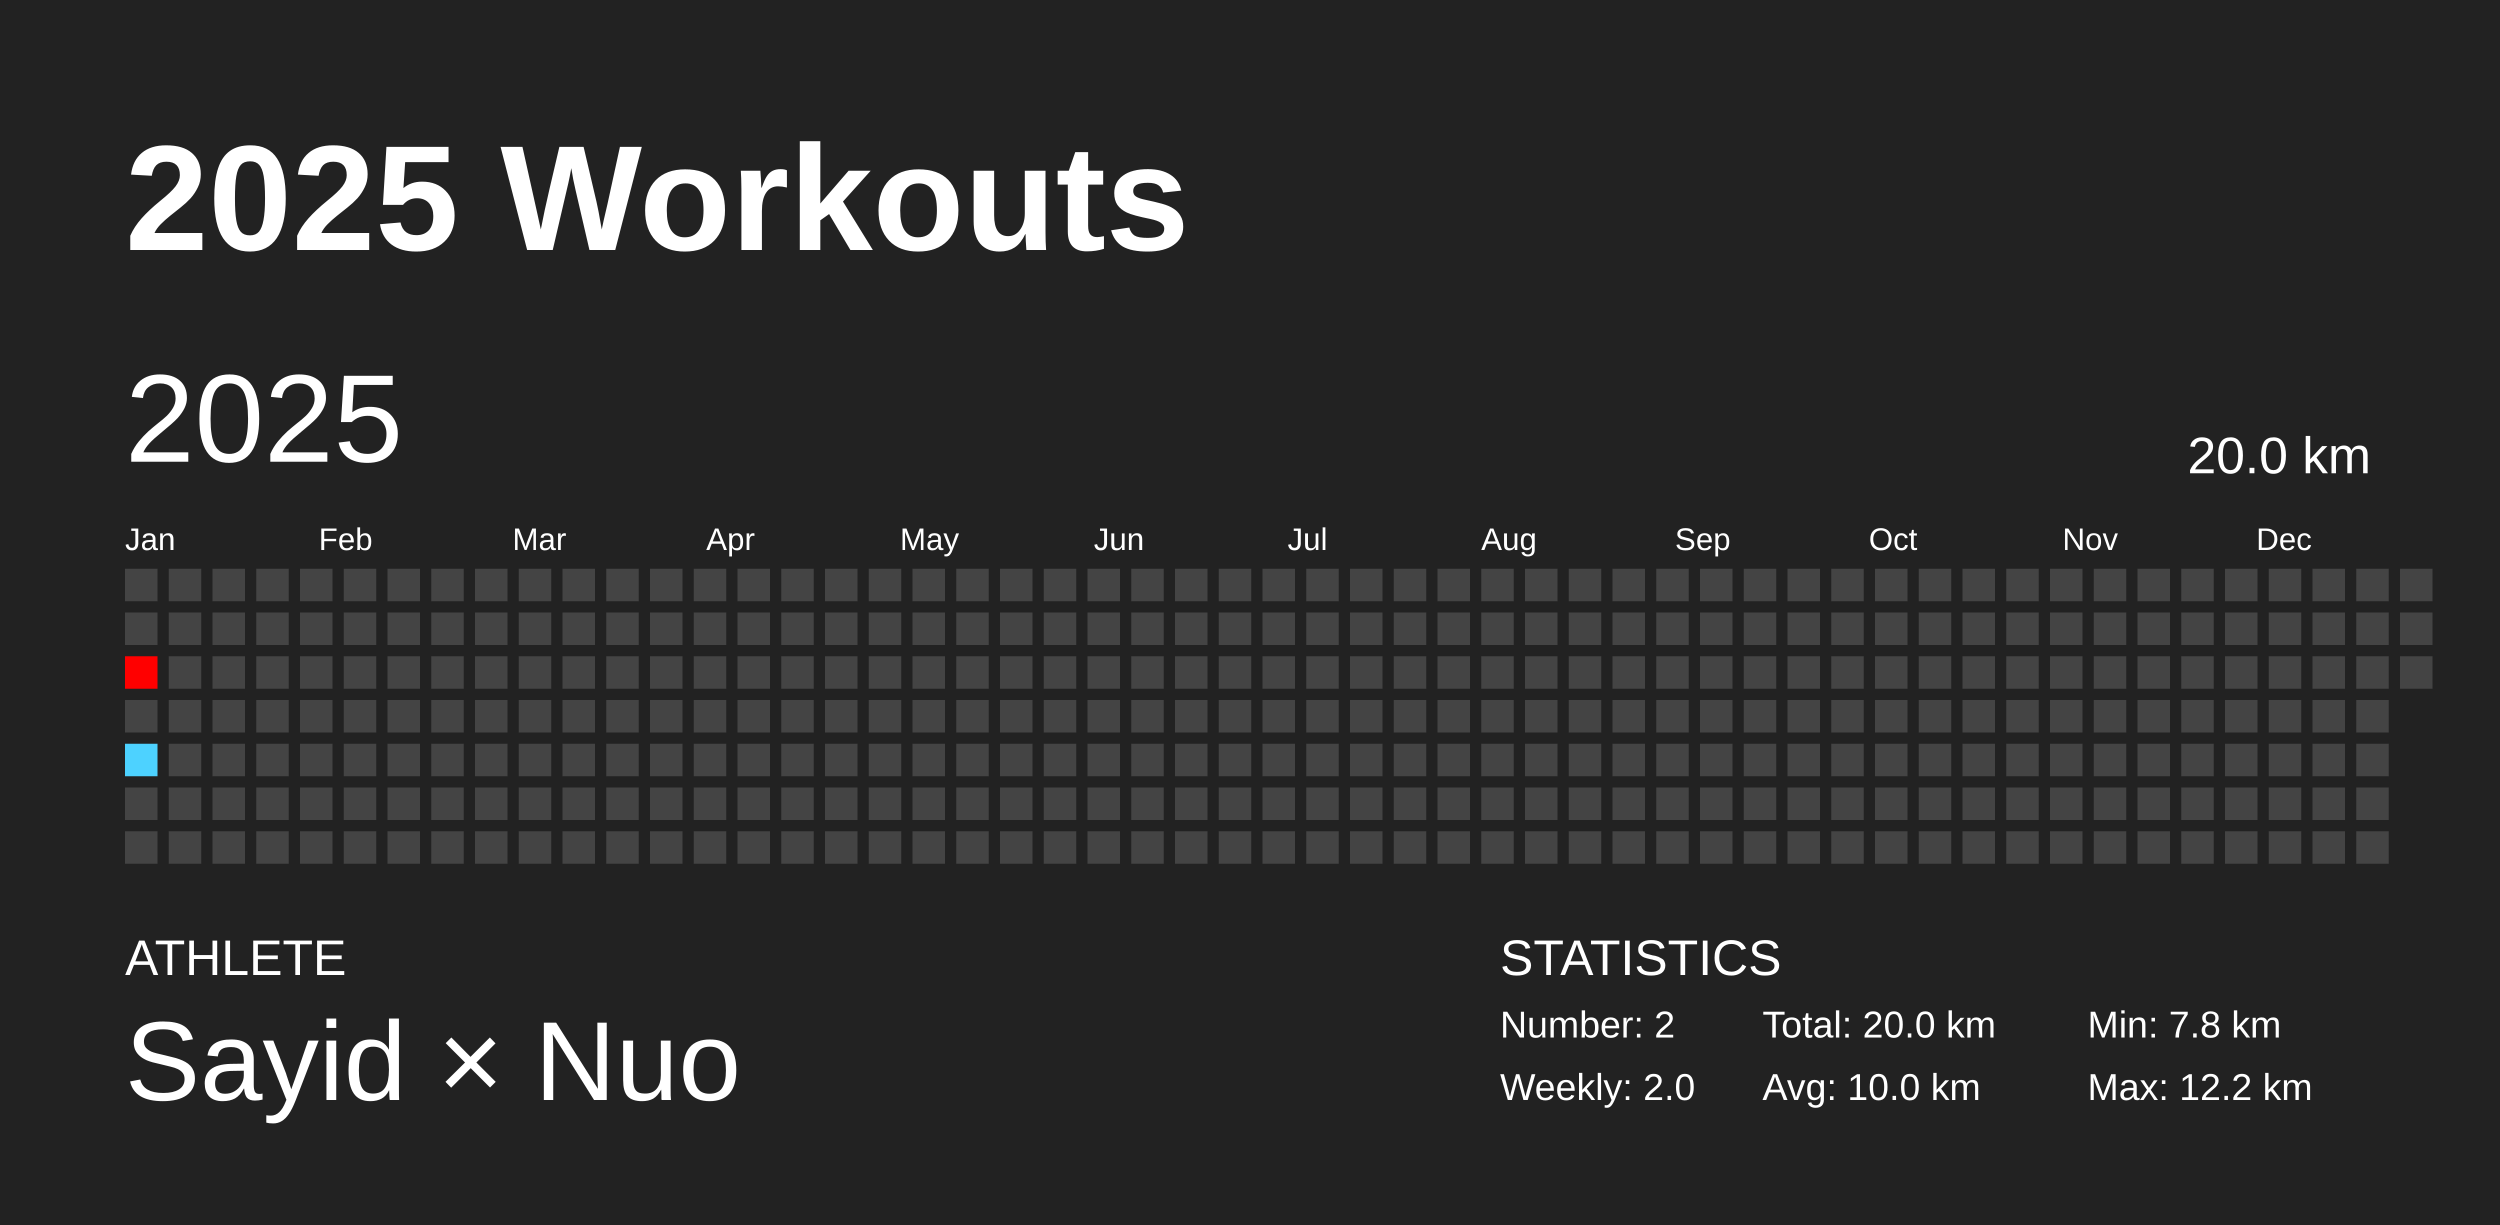
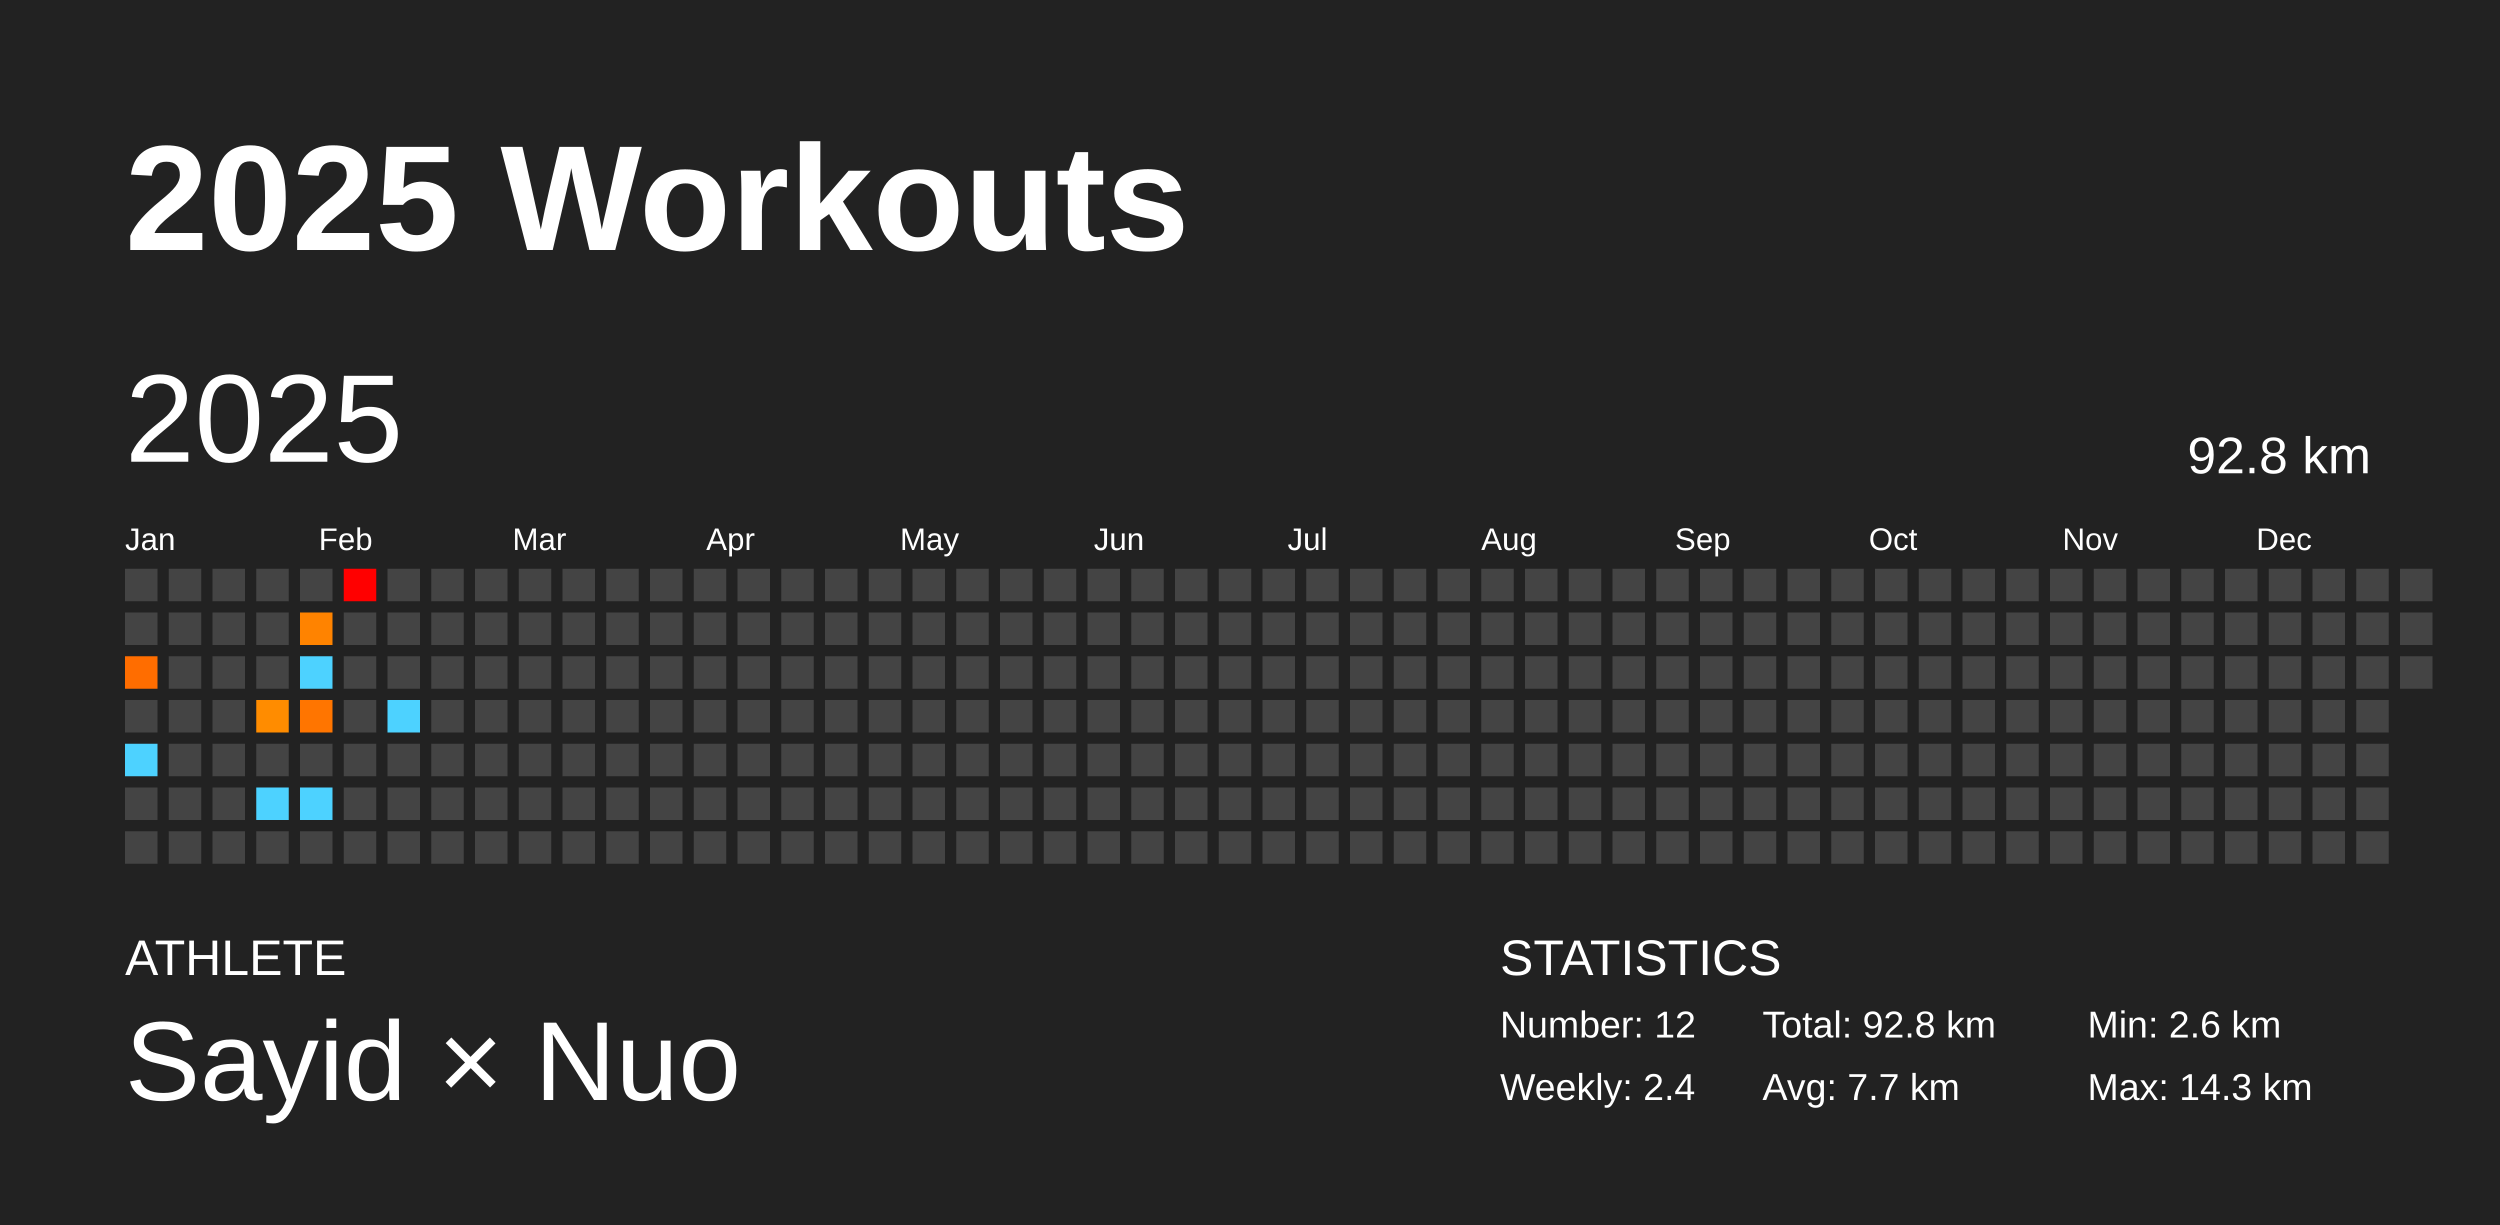
<svg xmlns="http://www.w3.org/2000/svg" baseProfile="full" height="98mm" version="1.1" viewBox="0,0,200,98" width="200mm">
  <defs />
  <rect fill="#222222" height="98" width="200" x="0" y="0" />
  <text fill="#FFFFFF" style="font-size:12px; font-family:Arial; font-weight:bold;" x="10" y="20">2025 Workouts</text>
  <text fill="#FFFFFF" style="font-size:4px; font-family:Arial" x="10" y="78">ATHLETE</text>
  <text fill="#FFFFFF" style="font-size:9px; font-family:Arial" x="10" y="88">Sayid × Nuo</text>
  <text fill="#FFFFFF" style="font-size:4px; font-family:Arial" x="120" y="78">STATISTICS</text>
-   <text fill="#FFFFFF" style="font-size:3px; font-family:Arial" x="120" y="83">Number: 2</text>
-   <text fill="#FFFFFF" style="font-size:3px; font-family:Arial" x="120" y="88">Weekly: 2.0</text>
-   <text fill="#FFFFFF" style="font-size:3px; font-family:Arial" x="141" y="83">Total: 20.0 km</text>
-   <text fill="#FFFFFF" style="font-size:3px; font-family:Arial" x="141" y="88">Avg: 10.0 km</text>
-   <text fill="#FFFFFF" style="font-size:3px; font-family:Arial" x="167" y="83">Min: 7.8 km</text>
-   <text fill="#FFFFFF" style="font-size:3px; font-family:Arial" x="167" y="88">Max: 12.2 km</text>
+   <text fill="#FFFFFF" style="font-size:3px; font-family:Arial" x="120" y="83">Number: 12</text>
+   <text fill="#FFFFFF" style="font-size:3px; font-family:Arial" x="120" y="88">Weekly: 2.4</text>
+   <text fill="#FFFFFF" style="font-size:3px; font-family:Arial" x="141" y="83">Total: 92.8 km</text>
+   <text fill="#FFFFFF" style="font-size:3px; font-family:Arial" x="141" y="88">Avg: 7.7 km</text>
+   <text fill="#FFFFFF" style="font-size:3px; font-family:Arial" x="167" y="83">Min: 2.6 km</text>
+   <text fill="#FFFFFF" style="font-size:3px; font-family:Arial" x="167" y="88">Max: 14.3 km</text>
  <text dominant-baseline="hanging" fill="#FFFFFF" style="font-size:10.0px; font-family:Arial;" x="10" y="30">2025</text>
-   <text dominant-baseline="hanging" fill="#FFFFFF" style="font-size:4.125px; font-family:Arial;" x="175" y="35">20.0 km</text>
+   <text dominant-baseline="hanging" fill="#FFFFFF" style="font-size:4.125px; font-family:Arial;" x="175" y="35">92.8 km</text>
  <text fill="#FFFFFF" style="font-size:2.5px; font-family:Arial" x="10.0" y="44">Jan</text>
  <text fill="#FFFFFF" style="font-size:2.5px; font-family:Arial" x="25.5" y="44">Feb</text>
  <text fill="#FFFFFF" style="font-size:2.5px; font-family:Arial" x="41.0" y="44">Mar</text>
  <text fill="#FFFFFF" style="font-size:2.5px; font-family:Arial" x="56.5" y="44">Apr</text>
  <text fill="#FFFFFF" style="font-size:2.5px; font-family:Arial" x="72.0" y="44">May</text>
  <text fill="#FFFFFF" style="font-size:2.5px; font-family:Arial" x="87.5" y="44">Jun</text>
  <text fill="#FFFFFF" style="font-size:2.5px; font-family:Arial" x="103.0" y="44">Jul</text>
  <text fill="#FFFFFF" style="font-size:2.5px; font-family:Arial" x="118.5" y="44">Aug</text>
  <text fill="#FFFFFF" style="font-size:2.5px; font-family:Arial" x="134.0" y="44">Sep</text>
  <text fill="#FFFFFF" style="font-size:2.5px; font-family:Arial" x="149.5" y="44">Oct</text>
  <text fill="#FFFFFF" style="font-size:2.5px; font-family:Arial" x="165.0" y="44">Nov</text>
  <text fill="#FFFFFF" style="font-size:2.5px; font-family:Arial" x="180.5" y="44">Dec</text>
  <rect fill="#444444" height="2.6" width="2.6" x="10.0" y="45.5" />
  <rect fill="#444444" height="2.6" width="2.6" x="10.0" y="49.0" />
-   <rect fill="#ff0000" height="2.6" width="2.6" x="10.0" y="52.5" />
+   <rect fill="#ff6d00" height="2.6" width="2.6" x="10.0" y="52.5" />
  <rect fill="#444444" height="2.6" width="2.6" x="10.0" y="56.0" />
  <rect fill="#4dd2ff" height="2.6" width="2.6" x="10.0" y="59.5" />
  <rect fill="#444444" height="2.6" width="2.6" x="10.0" y="63.0" />
  <rect fill="#444444" height="2.6" width="2.6" x="10.0" y="66.5" />
  <rect fill="#444444" height="2.6" width="2.6" x="13.5" y="45.5" />
  <rect fill="#444444" height="2.6" width="2.6" x="13.5" y="49.0" />
  <rect fill="#444444" height="2.6" width="2.6" x="13.5" y="52.5" />
  <rect fill="#444444" height="2.6" width="2.6" x="13.5" y="56.0" />
  <rect fill="#444444" height="2.6" width="2.6" x="13.5" y="59.5" />
  <rect fill="#444444" height="2.6" width="2.6" x="13.5" y="63.0" />
  <rect fill="#444444" height="2.6" width="2.6" x="13.5" y="66.5" />
  <rect fill="#444444" height="2.6" width="2.6" x="17.0" y="45.5" />
  <rect fill="#444444" height="2.6" width="2.6" x="17.0" y="49.0" />
  <rect fill="#444444" height="2.6" width="2.6" x="17.0" y="52.5" />
  <rect fill="#444444" height="2.6" width="2.6" x="17.0" y="56.0" />
  <rect fill="#444444" height="2.6" width="2.6" x="17.0" y="59.5" />
  <rect fill="#444444" height="2.6" width="2.6" x="17.0" y="63.0" />
  <rect fill="#444444" height="2.6" width="2.6" x="17.0" y="66.5" />
  <rect fill="#444444" height="2.6" width="2.6" x="20.5" y="45.5" />
  <rect fill="#444444" height="2.6" width="2.6" x="20.5" y="49.0" />
  <rect fill="#444444" height="2.6" width="2.6" x="20.5" y="52.5" />
-   <rect fill="#444444" height="2.6" width="2.6" x="20.5" y="56.0" />
+   <rect fill="#ff8c00" height="2.6" width="2.6" x="20.5" y="56.0" />
  <rect fill="#444444" height="2.6" width="2.6" x="20.5" y="59.5" />
-   <rect fill="#444444" height="2.6" width="2.6" x="20.5" y="63.0" />
+   <rect fill="#4dd2ff" height="2.6" width="2.6" x="20.5" y="63.0" />
  <rect fill="#444444" height="2.6" width="2.6" x="20.5" y="66.5" />
  <rect fill="#444444" height="2.6" width="2.6" x="24.0" y="45.5" />
-   <rect fill="#444444" height="2.6" width="2.6" x="24.0" y="49.0" />
-   <rect fill="#444444" height="2.6" width="2.6" x="24.0" y="52.5" />
-   <rect fill="#444444" height="2.6" width="2.6" x="24.0" y="56.0" />
+   <rect fill="#ff8300" height="2.6" width="2.6" x="24.0" y="49.0" />
+   <rect fill="#4dd2ff" height="2.6" width="2.6" x="24.0" y="52.5" />
+   <rect fill="#ff7500" height="2.6" width="2.6" x="24.0" y="56.0" />
  <rect fill="#444444" height="2.6" width="2.6" x="24.0" y="59.5" />
-   <rect fill="#444444" height="2.6" width="2.6" x="24.0" y="63.0" />
+   <rect fill="#4dd2ff" height="2.6" width="2.6" x="24.0" y="63.0" />
  <rect fill="#444444" height="2.6" width="2.6" x="24.0" y="66.5" />
-   <rect fill="#444444" height="2.6" width="2.6" x="27.5" y="45.5" />
+   <rect fill="#ff0000" height="2.6" width="2.6" x="27.5" y="45.5" />
  <rect fill="#444444" height="2.6" width="2.6" x="27.5" y="49.0" />
  <rect fill="#444444" height="2.6" width="2.6" x="27.5" y="52.5" />
  <rect fill="#444444" height="2.6" width="2.6" x="27.5" y="56.0" />
  <rect fill="#444444" height="2.6" width="2.6" x="27.5" y="59.5" />
  <rect fill="#444444" height="2.6" width="2.6" x="27.5" y="63.0" />
  <rect fill="#444444" height="2.6" width="2.6" x="27.5" y="66.5" />
  <rect fill="#444444" height="2.6" width="2.6" x="31.0" y="45.5" />
  <rect fill="#444444" height="2.6" width="2.6" x="31.0" y="49.0" />
  <rect fill="#444444" height="2.6" width="2.6" x="31.0" y="52.5" />
-   <rect fill="#444444" height="2.6" width="2.6" x="31.0" y="56.0" />
+   <rect fill="#4dd2ff" height="2.6" width="2.6" x="31.0" y="56.0" />
  <rect fill="#444444" height="2.6" width="2.6" x="31.0" y="59.5" />
  <rect fill="#444444" height="2.6" width="2.6" x="31.0" y="63.0" />
  <rect fill="#444444" height="2.6" width="2.6" x="31.0" y="66.5" />
  <rect fill="#444444" height="2.6" width="2.6" x="34.5" y="45.5" />
  <rect fill="#444444" height="2.6" width="2.6" x="34.5" y="49.0" />
  <rect fill="#444444" height="2.6" width="2.6" x="34.5" y="52.5" />
  <rect fill="#444444" height="2.6" width="2.6" x="34.5" y="56.0" />
  <rect fill="#444444" height="2.6" width="2.6" x="34.5" y="59.5" />
  <rect fill="#444444" height="2.6" width="2.6" x="34.5" y="63.0" />
  <rect fill="#444444" height="2.6" width="2.6" x="34.5" y="66.5" />
  <rect fill="#444444" height="2.6" width="2.6" x="38.0" y="45.5" />
  <rect fill="#444444" height="2.6" width="2.6" x="38.0" y="49.0" />
  <rect fill="#444444" height="2.6" width="2.6" x="38.0" y="52.5" />
  <rect fill="#444444" height="2.6" width="2.6" x="38.0" y="56.0" />
  <rect fill="#444444" height="2.6" width="2.6" x="38.0" y="59.5" />
  <rect fill="#444444" height="2.6" width="2.6" x="38.0" y="63.0" />
  <rect fill="#444444" height="2.6" width="2.6" x="38.0" y="66.5" />
  <rect fill="#444444" height="2.6" width="2.6" x="41.5" y="45.5" />
  <rect fill="#444444" height="2.6" width="2.6" x="41.5" y="49.0" />
  <rect fill="#444444" height="2.6" width="2.6" x="41.5" y="52.5" />
  <rect fill="#444444" height="2.6" width="2.6" x="41.5" y="56.0" />
  <rect fill="#444444" height="2.6" width="2.6" x="41.5" y="59.5" />
  <rect fill="#444444" height="2.6" width="2.6" x="41.5" y="63.0" />
  <rect fill="#444444" height="2.6" width="2.6" x="41.5" y="66.5" />
  <rect fill="#444444" height="2.6" width="2.6" x="45.0" y="45.5" />
  <rect fill="#444444" height="2.6" width="2.6" x="45.0" y="49.0" />
  <rect fill="#444444" height="2.6" width="2.6" x="45.0" y="52.5" />
  <rect fill="#444444" height="2.6" width="2.6" x="45.0" y="56.0" />
  <rect fill="#444444" height="2.6" width="2.6" x="45.0" y="59.5" />
  <rect fill="#444444" height="2.6" width="2.6" x="45.0" y="63.0" />
  <rect fill="#444444" height="2.6" width="2.6" x="45.0" y="66.5" />
  <rect fill="#444444" height="2.6" width="2.6" x="48.5" y="45.5" />
  <rect fill="#444444" height="2.6" width="2.6" x="48.5" y="49.0" />
  <rect fill="#444444" height="2.6" width="2.6" x="48.5" y="52.5" />
  <rect fill="#444444" height="2.6" width="2.6" x="48.5" y="56.0" />
  <rect fill="#444444" height="2.6" width="2.6" x="48.5" y="59.5" />
  <rect fill="#444444" height="2.6" width="2.6" x="48.5" y="63.0" />
  <rect fill="#444444" height="2.6" width="2.6" x="48.5" y="66.5" />
  <rect fill="#444444" height="2.6" width="2.6" x="52.0" y="45.5" />
  <rect fill="#444444" height="2.6" width="2.6" x="52.0" y="49.0" />
  <rect fill="#444444" height="2.6" width="2.6" x="52.0" y="52.5" />
  <rect fill="#444444" height="2.6" width="2.6" x="52.0" y="56.0" />
  <rect fill="#444444" height="2.6" width="2.6" x="52.0" y="59.5" />
  <rect fill="#444444" height="2.6" width="2.6" x="52.0" y="63.0" />
  <rect fill="#444444" height="2.6" width="2.6" x="52.0" y="66.5" />
  <rect fill="#444444" height="2.6" width="2.6" x="55.5" y="45.5" />
  <rect fill="#444444" height="2.6" width="2.6" x="55.5" y="49.0" />
  <rect fill="#444444" height="2.6" width="2.6" x="55.5" y="52.5" />
  <rect fill="#444444" height="2.6" width="2.6" x="55.5" y="56.0" />
  <rect fill="#444444" height="2.6" width="2.6" x="55.5" y="59.5" />
  <rect fill="#444444" height="2.6" width="2.6" x="55.5" y="63.0" />
  <rect fill="#444444" height="2.6" width="2.6" x="55.5" y="66.5" />
  <rect fill="#444444" height="2.6" width="2.6" x="59.0" y="45.5" />
  <rect fill="#444444" height="2.6" width="2.6" x="59.0" y="49.0" />
  <rect fill="#444444" height="2.6" width="2.6" x="59.0" y="52.5" />
  <rect fill="#444444" height="2.6" width="2.6" x="59.0" y="56.0" />
  <rect fill="#444444" height="2.6" width="2.6" x="59.0" y="59.5" />
  <rect fill="#444444" height="2.6" width="2.6" x="59.0" y="63.0" />
  <rect fill="#444444" height="2.6" width="2.6" x="59.0" y="66.5" />
  <rect fill="#444444" height="2.6" width="2.6" x="62.5" y="45.5" />
  <rect fill="#444444" height="2.6" width="2.6" x="62.5" y="49.0" />
  <rect fill="#444444" height="2.6" width="2.6" x="62.5" y="52.5" />
  <rect fill="#444444" height="2.6" width="2.6" x="62.5" y="56.0" />
  <rect fill="#444444" height="2.6" width="2.6" x="62.5" y="59.5" />
  <rect fill="#444444" height="2.6" width="2.6" x="62.5" y="63.0" />
  <rect fill="#444444" height="2.6" width="2.6" x="62.5" y="66.5" />
  <rect fill="#444444" height="2.6" width="2.6" x="66.0" y="45.5" />
  <rect fill="#444444" height="2.6" width="2.6" x="66.0" y="49.0" />
  <rect fill="#444444" height="2.6" width="2.6" x="66.0" y="52.5" />
  <rect fill="#444444" height="2.6" width="2.6" x="66.0" y="56.0" />
  <rect fill="#444444" height="2.6" width="2.6" x="66.0" y="59.5" />
  <rect fill="#444444" height="2.6" width="2.6" x="66.0" y="63.0" />
  <rect fill="#444444" height="2.6" width="2.6" x="66.0" y="66.5" />
  <rect fill="#444444" height="2.6" width="2.6" x="69.5" y="45.5" />
  <rect fill="#444444" height="2.6" width="2.6" x="69.5" y="49.0" />
  <rect fill="#444444" height="2.6" width="2.6" x="69.5" y="52.5" />
  <rect fill="#444444" height="2.6" width="2.6" x="69.5" y="56.0" />
  <rect fill="#444444" height="2.6" width="2.6" x="69.5" y="59.5" />
  <rect fill="#444444" height="2.6" width="2.6" x="69.5" y="63.0" />
  <rect fill="#444444" height="2.6" width="2.6" x="69.5" y="66.5" />
  <rect fill="#444444" height="2.6" width="2.6" x="73.0" y="45.5" />
  <rect fill="#444444" height="2.6" width="2.6" x="73.0" y="49.0" />
  <rect fill="#444444" height="2.6" width="2.6" x="73.0" y="52.5" />
  <rect fill="#444444" height="2.6" width="2.6" x="73.0" y="56.0" />
  <rect fill="#444444" height="2.6" width="2.6" x="73.0" y="59.5" />
  <rect fill="#444444" height="2.6" width="2.6" x="73.0" y="63.0" />
  <rect fill="#444444" height="2.6" width="2.6" x="73.0" y="66.5" />
  <rect fill="#444444" height="2.6" width="2.6" x="76.5" y="45.5" />
  <rect fill="#444444" height="2.6" width="2.6" x="76.5" y="49.0" />
  <rect fill="#444444" height="2.6" width="2.6" x="76.5" y="52.5" />
  <rect fill="#444444" height="2.6" width="2.6" x="76.5" y="56.0" />
  <rect fill="#444444" height="2.6" width="2.6" x="76.5" y="59.5" />
  <rect fill="#444444" height="2.6" width="2.6" x="76.5" y="63.0" />
  <rect fill="#444444" height="2.6" width="2.6" x="76.5" y="66.5" />
  <rect fill="#444444" height="2.6" width="2.6" x="80.0" y="45.5" />
  <rect fill="#444444" height="2.6" width="2.6" x="80.0" y="49.0" />
  <rect fill="#444444" height="2.6" width="2.6" x="80.0" y="52.5" />
  <rect fill="#444444" height="2.6" width="2.6" x="80.0" y="56.0" />
  <rect fill="#444444" height="2.6" width="2.6" x="80.0" y="59.5" />
  <rect fill="#444444" height="2.6" width="2.6" x="80.0" y="63.0" />
  <rect fill="#444444" height="2.6" width="2.6" x="80.0" y="66.5" />
  <rect fill="#444444" height="2.6" width="2.6" x="83.5" y="45.5" />
  <rect fill="#444444" height="2.6" width="2.6" x="83.5" y="49.0" />
  <rect fill="#444444" height="2.6" width="2.6" x="83.5" y="52.5" />
  <rect fill="#444444" height="2.6" width="2.6" x="83.5" y="56.0" />
  <rect fill="#444444" height="2.6" width="2.6" x="83.5" y="59.5" />
  <rect fill="#444444" height="2.6" width="2.6" x="83.5" y="63.0" />
  <rect fill="#444444" height="2.6" width="2.6" x="83.5" y="66.5" />
  <rect fill="#444444" height="2.6" width="2.6" x="87.0" y="45.5" />
  <rect fill="#444444" height="2.6" width="2.6" x="87.0" y="49.0" />
  <rect fill="#444444" height="2.6" width="2.6" x="87.0" y="52.5" />
  <rect fill="#444444" height="2.6" width="2.6" x="87.0" y="56.0" />
  <rect fill="#444444" height="2.6" width="2.6" x="87.0" y="59.5" />
  <rect fill="#444444" height="2.6" width="2.6" x="87.0" y="63.0" />
  <rect fill="#444444" height="2.6" width="2.6" x="87.0" y="66.5" />
  <rect fill="#444444" height="2.6" width="2.6" x="90.5" y="45.5" />
  <rect fill="#444444" height="2.6" width="2.6" x="90.5" y="49.0" />
  <rect fill="#444444" height="2.6" width="2.6" x="90.5" y="52.5" />
  <rect fill="#444444" height="2.6" width="2.6" x="90.5" y="56.0" />
  <rect fill="#444444" height="2.6" width="2.6" x="90.5" y="59.5" />
  <rect fill="#444444" height="2.6" width="2.6" x="90.5" y="63.0" />
  <rect fill="#444444" height="2.6" width="2.6" x="90.5" y="66.5" />
  <rect fill="#444444" height="2.6" width="2.6" x="94.0" y="45.5" />
  <rect fill="#444444" height="2.6" width="2.6" x="94.0" y="49.0" />
  <rect fill="#444444" height="2.6" width="2.6" x="94.0" y="52.5" />
  <rect fill="#444444" height="2.6" width="2.6" x="94.0" y="56.0" />
  <rect fill="#444444" height="2.6" width="2.6" x="94.0" y="59.5" />
  <rect fill="#444444" height="2.6" width="2.6" x="94.0" y="63.0" />
  <rect fill="#444444" height="2.6" width="2.6" x="94.0" y="66.5" />
  <rect fill="#444444" height="2.6" width="2.6" x="97.5" y="45.5" />
  <rect fill="#444444" height="2.6" width="2.6" x="97.5" y="49.0" />
  <rect fill="#444444" height="2.6" width="2.6" x="97.5" y="52.5" />
  <rect fill="#444444" height="2.6" width="2.6" x="97.5" y="56.0" />
  <rect fill="#444444" height="2.6" width="2.6" x="97.5" y="59.5" />
  <rect fill="#444444" height="2.6" width="2.6" x="97.5" y="63.0" />
  <rect fill="#444444" height="2.6" width="2.6" x="97.5" y="66.5" />
  <rect fill="#444444" height="2.6" width="2.6" x="101.0" y="45.5" />
  <rect fill="#444444" height="2.6" width="2.6" x="101.0" y="49.0" />
  <rect fill="#444444" height="2.6" width="2.6" x="101.0" y="52.5" />
  <rect fill="#444444" height="2.6" width="2.6" x="101.0" y="56.0" />
  <rect fill="#444444" height="2.6" width="2.6" x="101.0" y="59.5" />
  <rect fill="#444444" height="2.6" width="2.6" x="101.0" y="63.0" />
  <rect fill="#444444" height="2.6" width="2.6" x="101.0" y="66.5" />
  <rect fill="#444444" height="2.6" width="2.6" x="104.5" y="45.5" />
  <rect fill="#444444" height="2.6" width="2.6" x="104.5" y="49.0" />
  <rect fill="#444444" height="2.6" width="2.6" x="104.5" y="52.5" />
  <rect fill="#444444" height="2.6" width="2.6" x="104.5" y="56.0" />
  <rect fill="#444444" height="2.6" width="2.6" x="104.5" y="59.5" />
  <rect fill="#444444" height="2.6" width="2.6" x="104.5" y="63.0" />
  <rect fill="#444444" height="2.6" width="2.6" x="104.5" y="66.5" />
  <rect fill="#444444" height="2.6" width="2.6" x="108.0" y="45.5" />
  <rect fill="#444444" height="2.6" width="2.6" x="108.0" y="49.0" />
  <rect fill="#444444" height="2.6" width="2.6" x="108.0" y="52.5" />
  <rect fill="#444444" height="2.6" width="2.6" x="108.0" y="56.0" />
  <rect fill="#444444" height="2.6" width="2.6" x="108.0" y="59.5" />
  <rect fill="#444444" height="2.6" width="2.6" x="108.0" y="63.0" />
  <rect fill="#444444" height="2.6" width="2.6" x="108.0" y="66.5" />
  <rect fill="#444444" height="2.6" width="2.6" x="111.5" y="45.5" />
  <rect fill="#444444" height="2.6" width="2.6" x="111.5" y="49.0" />
  <rect fill="#444444" height="2.6" width="2.6" x="111.5" y="52.5" />
  <rect fill="#444444" height="2.6" width="2.6" x="111.5" y="56.0" />
  <rect fill="#444444" height="2.6" width="2.6" x="111.5" y="59.5" />
  <rect fill="#444444" height="2.6" width="2.6" x="111.5" y="63.0" />
  <rect fill="#444444" height="2.6" width="2.6" x="111.5" y="66.5" />
  <rect fill="#444444" height="2.6" width="2.6" x="115.0" y="45.5" />
  <rect fill="#444444" height="2.6" width="2.6" x="115.0" y="49.0" />
  <rect fill="#444444" height="2.6" width="2.6" x="115.0" y="52.5" />
  <rect fill="#444444" height="2.6" width="2.6" x="115.0" y="56.0" />
  <rect fill="#444444" height="2.6" width="2.6" x="115.0" y="59.5" />
  <rect fill="#444444" height="2.6" width="2.6" x="115.0" y="63.0" />
  <rect fill="#444444" height="2.6" width="2.6" x="115.0" y="66.5" />
  <rect fill="#444444" height="2.6" width="2.6" x="118.5" y="45.5" />
  <rect fill="#444444" height="2.6" width="2.6" x="118.5" y="49.0" />
  <rect fill="#444444" height="2.6" width="2.6" x="118.5" y="52.5" />
  <rect fill="#444444" height="2.6" width="2.6" x="118.5" y="56.0" />
  <rect fill="#444444" height="2.6" width="2.6" x="118.5" y="59.5" />
  <rect fill="#444444" height="2.6" width="2.6" x="118.5" y="63.0" />
  <rect fill="#444444" height="2.6" width="2.6" x="118.5" y="66.5" />
  <rect fill="#444444" height="2.6" width="2.6" x="122.0" y="45.5" />
  <rect fill="#444444" height="2.6" width="2.6" x="122.0" y="49.0" />
  <rect fill="#444444" height="2.6" width="2.6" x="122.0" y="52.5" />
  <rect fill="#444444" height="2.6" width="2.6" x="122.0" y="56.0" />
  <rect fill="#444444" height="2.6" width="2.6" x="122.0" y="59.5" />
  <rect fill="#444444" height="2.6" width="2.6" x="122.0" y="63.0" />
  <rect fill="#444444" height="2.6" width="2.6" x="122.0" y="66.5" />
  <rect fill="#444444" height="2.6" width="2.6" x="125.5" y="45.5" />
  <rect fill="#444444" height="2.6" width="2.6" x="125.5" y="49.0" />
  <rect fill="#444444" height="2.6" width="2.6" x="125.5" y="52.5" />
  <rect fill="#444444" height="2.6" width="2.6" x="125.5" y="56.0" />
  <rect fill="#444444" height="2.6" width="2.6" x="125.5" y="59.5" />
  <rect fill="#444444" height="2.6" width="2.6" x="125.5" y="63.0" />
  <rect fill="#444444" height="2.6" width="2.6" x="125.5" y="66.5" />
  <rect fill="#444444" height="2.6" width="2.6" x="129.0" y="45.5" />
  <rect fill="#444444" height="2.6" width="2.6" x="129.0" y="49.0" />
  <rect fill="#444444" height="2.6" width="2.6" x="129.0" y="52.5" />
  <rect fill="#444444" height="2.6" width="2.6" x="129.0" y="56.0" />
  <rect fill="#444444" height="2.6" width="2.6" x="129.0" y="59.5" />
  <rect fill="#444444" height="2.6" width="2.6" x="129.0" y="63.0" />
  <rect fill="#444444" height="2.6" width="2.6" x="129.0" y="66.5" />
  <rect fill="#444444" height="2.6" width="2.6" x="132.5" y="45.5" />
  <rect fill="#444444" height="2.6" width="2.6" x="132.5" y="49.0" />
  <rect fill="#444444" height="2.6" width="2.6" x="132.5" y="52.5" />
  <rect fill="#444444" height="2.6" width="2.6" x="132.5" y="56.0" />
  <rect fill="#444444" height="2.6" width="2.6" x="132.5" y="59.5" />
  <rect fill="#444444" height="2.6" width="2.6" x="132.5" y="63.0" />
  <rect fill="#444444" height="2.6" width="2.6" x="132.5" y="66.5" />
  <rect fill="#444444" height="2.6" width="2.6" x="136.0" y="45.5" />
  <rect fill="#444444" height="2.6" width="2.6" x="136.0" y="49.0" />
  <rect fill="#444444" height="2.6" width="2.6" x="136.0" y="52.5" />
  <rect fill="#444444" height="2.6" width="2.6" x="136.0" y="56.0" />
  <rect fill="#444444" height="2.6" width="2.6" x="136.0" y="59.5" />
  <rect fill="#444444" height="2.6" width="2.6" x="136.0" y="63.0" />
  <rect fill="#444444" height="2.6" width="2.6" x="136.0" y="66.5" />
  <rect fill="#444444" height="2.6" width="2.6" x="139.5" y="45.5" />
  <rect fill="#444444" height="2.6" width="2.6" x="139.5" y="49.0" />
  <rect fill="#444444" height="2.6" width="2.6" x="139.5" y="52.5" />
  <rect fill="#444444" height="2.6" width="2.6" x="139.5" y="56.0" />
  <rect fill="#444444" height="2.6" width="2.6" x="139.5" y="59.5" />
  <rect fill="#444444" height="2.6" width="2.6" x="139.5" y="63.0" />
  <rect fill="#444444" height="2.6" width="2.6" x="139.5" y="66.5" />
  <rect fill="#444444" height="2.6" width="2.6" x="143.0" y="45.5" />
  <rect fill="#444444" height="2.6" width="2.6" x="143.0" y="49.0" />
  <rect fill="#444444" height="2.6" width="2.6" x="143.0" y="52.5" />
  <rect fill="#444444" height="2.6" width="2.6" x="143.0" y="56.0" />
  <rect fill="#444444" height="2.6" width="2.6" x="143.0" y="59.5" />
  <rect fill="#444444" height="2.6" width="2.6" x="143.0" y="63.0" />
  <rect fill="#444444" height="2.6" width="2.6" x="143.0" y="66.5" />
  <rect fill="#444444" height="2.6" width="2.6" x="146.5" y="45.5" />
  <rect fill="#444444" height="2.6" width="2.6" x="146.5" y="49.0" />
  <rect fill="#444444" height="2.6" width="2.6" x="146.5" y="52.5" />
  <rect fill="#444444" height="2.6" width="2.6" x="146.5" y="56.0" />
  <rect fill="#444444" height="2.6" width="2.6" x="146.5" y="59.5" />
  <rect fill="#444444" height="2.6" width="2.6" x="146.5" y="63.0" />
  <rect fill="#444444" height="2.6" width="2.6" x="146.5" y="66.5" />
  <rect fill="#444444" height="2.6" width="2.6" x="150.0" y="45.5" />
  <rect fill="#444444" height="2.6" width="2.6" x="150.0" y="49.0" />
  <rect fill="#444444" height="2.6" width="2.6" x="150.0" y="52.5" />
  <rect fill="#444444" height="2.6" width="2.6" x="150.0" y="56.0" />
  <rect fill="#444444" height="2.6" width="2.6" x="150.0" y="59.5" />
  <rect fill="#444444" height="2.6" width="2.6" x="150.0" y="63.0" />
  <rect fill="#444444" height="2.6" width="2.6" x="150.0" y="66.5" />
  <rect fill="#444444" height="2.6" width="2.6" x="153.5" y="45.5" />
  <rect fill="#444444" height="2.6" width="2.6" x="153.5" y="49.0" />
  <rect fill="#444444" height="2.6" width="2.6" x="153.5" y="52.5" />
  <rect fill="#444444" height="2.6" width="2.6" x="153.5" y="56.0" />
  <rect fill="#444444" height="2.6" width="2.6" x="153.5" y="59.5" />
  <rect fill="#444444" height="2.6" width="2.6" x="153.5" y="63.0" />
  <rect fill="#444444" height="2.6" width="2.6" x="153.5" y="66.5" />
  <rect fill="#444444" height="2.6" width="2.6" x="157.0" y="45.5" />
  <rect fill="#444444" height="2.6" width="2.6" x="157.0" y="49.0" />
  <rect fill="#444444" height="2.6" width="2.6" x="157.0" y="52.5" />
  <rect fill="#444444" height="2.6" width="2.6" x="157.0" y="56.0" />
  <rect fill="#444444" height="2.6" width="2.6" x="157.0" y="59.5" />
  <rect fill="#444444" height="2.6" width="2.6" x="157.0" y="63.0" />
  <rect fill="#444444" height="2.6" width="2.6" x="157.0" y="66.5" />
  <rect fill="#444444" height="2.6" width="2.6" x="160.5" y="45.5" />
  <rect fill="#444444" height="2.6" width="2.6" x="160.5" y="49.0" />
  <rect fill="#444444" height="2.6" width="2.6" x="160.5" y="52.5" />
  <rect fill="#444444" height="2.6" width="2.6" x="160.5" y="56.0" />
  <rect fill="#444444" height="2.6" width="2.6" x="160.5" y="59.5" />
  <rect fill="#444444" height="2.6" width="2.6" x="160.5" y="63.0" />
  <rect fill="#444444" height="2.6" width="2.6" x="160.5" y="66.5" />
  <rect fill="#444444" height="2.6" width="2.6" x="164.0" y="45.5" />
  <rect fill="#444444" height="2.6" width="2.6" x="164.0" y="49.0" />
  <rect fill="#444444" height="2.6" width="2.6" x="164.0" y="52.5" />
  <rect fill="#444444" height="2.6" width="2.6" x="164.0" y="56.0" />
  <rect fill="#444444" height="2.6" width="2.6" x="164.0" y="59.5" />
  <rect fill="#444444" height="2.6" width="2.6" x="164.0" y="63.0" />
  <rect fill="#444444" height="2.6" width="2.6" x="164.0" y="66.5" />
  <rect fill="#444444" height="2.6" width="2.6" x="167.5" y="45.5" />
  <rect fill="#444444" height="2.6" width="2.6" x="167.5" y="49.0" />
  <rect fill="#444444" height="2.6" width="2.6" x="167.5" y="52.5" />
  <rect fill="#444444" height="2.6" width="2.6" x="167.5" y="56.0" />
  <rect fill="#444444" height="2.6" width="2.6" x="167.5" y="59.5" />
  <rect fill="#444444" height="2.6" width="2.6" x="167.5" y="63.0" />
  <rect fill="#444444" height="2.6" width="2.6" x="167.5" y="66.5" />
  <rect fill="#444444" height="2.6" width="2.6" x="171.0" y="45.5" />
  <rect fill="#444444" height="2.6" width="2.6" x="171.0" y="49.0" />
  <rect fill="#444444" height="2.6" width="2.6" x="171.0" y="52.5" />
  <rect fill="#444444" height="2.6" width="2.6" x="171.0" y="56.0" />
  <rect fill="#444444" height="2.6" width="2.6" x="171.0" y="59.5" />
  <rect fill="#444444" height="2.6" width="2.6" x="171.0" y="63.0" />
  <rect fill="#444444" height="2.6" width="2.6" x="171.0" y="66.5" />
  <rect fill="#444444" height="2.6" width="2.6" x="174.5" y="45.5" />
  <rect fill="#444444" height="2.6" width="2.6" x="174.5" y="49.0" />
  <rect fill="#444444" height="2.6" width="2.6" x="174.5" y="52.5" />
  <rect fill="#444444" height="2.6" width="2.6" x="174.5" y="56.0" />
  <rect fill="#444444" height="2.6" width="2.6" x="174.5" y="59.5" />
  <rect fill="#444444" height="2.6" width="2.6" x="174.5" y="63.0" />
  <rect fill="#444444" height="2.6" width="2.6" x="174.5" y="66.5" />
  <rect fill="#444444" height="2.6" width="2.6" x="178.0" y="45.5" />
  <rect fill="#444444" height="2.6" width="2.6" x="178.0" y="49.0" />
  <rect fill="#444444" height="2.6" width="2.6" x="178.0" y="52.5" />
  <rect fill="#444444" height="2.6" width="2.6" x="178.0" y="56.0" />
  <rect fill="#444444" height="2.6" width="2.6" x="178.0" y="59.5" />
  <rect fill="#444444" height="2.6" width="2.6" x="178.0" y="63.0" />
  <rect fill="#444444" height="2.6" width="2.6" x="178.0" y="66.5" />
  <rect fill="#444444" height="2.6" width="2.6" x="181.5" y="45.5" />
  <rect fill="#444444" height="2.6" width="2.6" x="181.5" y="49.0" />
  <rect fill="#444444" height="2.6" width="2.6" x="181.5" y="52.5" />
  <rect fill="#444444" height="2.6" width="2.6" x="181.5" y="56.0" />
  <rect fill="#444444" height="2.6" width="2.6" x="181.5" y="59.5" />
  <rect fill="#444444" height="2.6" width="2.6" x="181.5" y="63.0" />
  <rect fill="#444444" height="2.6" width="2.6" x="181.5" y="66.5" />
  <rect fill="#444444" height="2.6" width="2.6" x="185.0" y="45.5" />
  <rect fill="#444444" height="2.6" width="2.6" x="185.0" y="49.0" />
  <rect fill="#444444" height="2.6" width="2.6" x="185.0" y="52.5" />
  <rect fill="#444444" height="2.6" width="2.6" x="185.0" y="56.0" />
  <rect fill="#444444" height="2.6" width="2.6" x="185.0" y="59.5" />
  <rect fill="#444444" height="2.6" width="2.6" x="185.0" y="63.0" />
  <rect fill="#444444" height="2.6" width="2.6" x="185.0" y="66.5" />
  <rect fill="#444444" height="2.6" width="2.6" x="188.5" y="45.5" />
  <rect fill="#444444" height="2.6" width="2.6" x="188.5" y="49.0" />
  <rect fill="#444444" height="2.6" width="2.6" x="188.5" y="52.5" />
  <rect fill="#444444" height="2.6" width="2.6" x="188.5" y="56.0" />
  <rect fill="#444444" height="2.6" width="2.6" x="188.5" y="59.5" />
  <rect fill="#444444" height="2.6" width="2.6" x="188.5" y="63.0" />
  <rect fill="#444444" height="2.6" width="2.6" x="188.5" y="66.5" />
  <rect fill="#444444" height="2.6" width="2.6" x="192.0" y="45.5" />
  <rect fill="#444444" height="2.6" width="2.6" x="192.0" y="49.0" />
  <rect fill="#444444" height="2.6" width="2.6" x="192.0" y="52.5" />
</svg>
